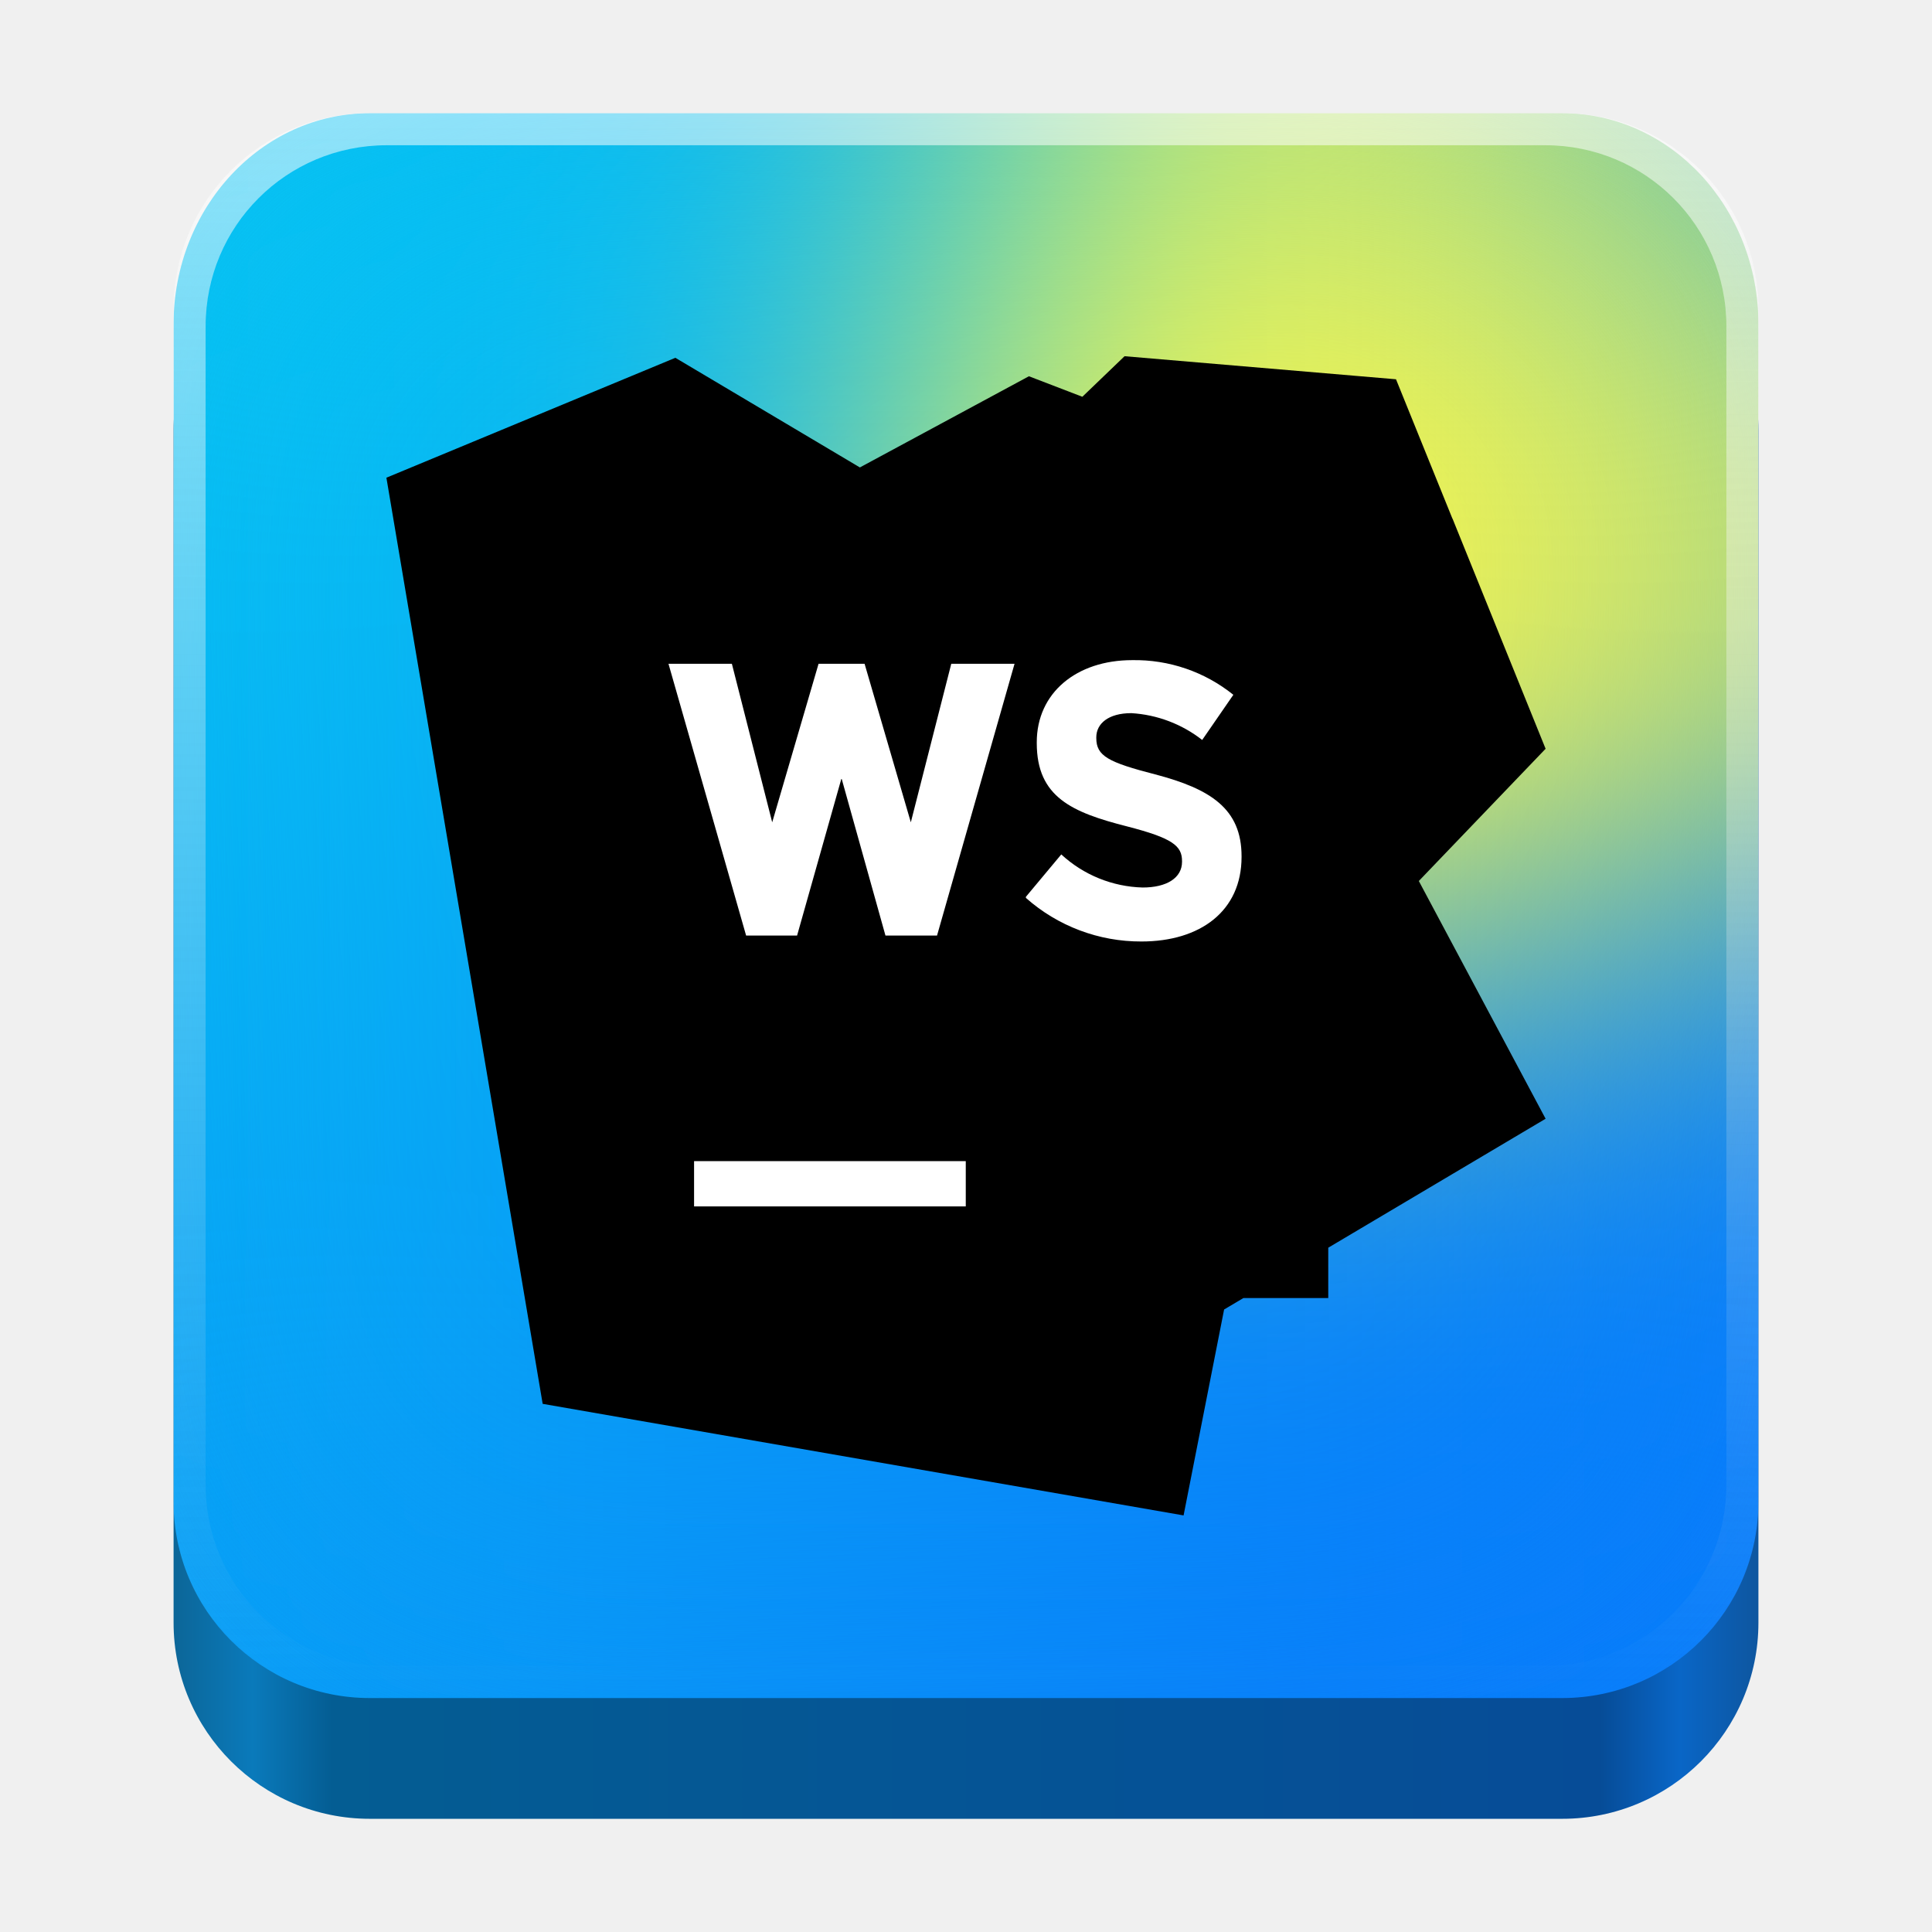
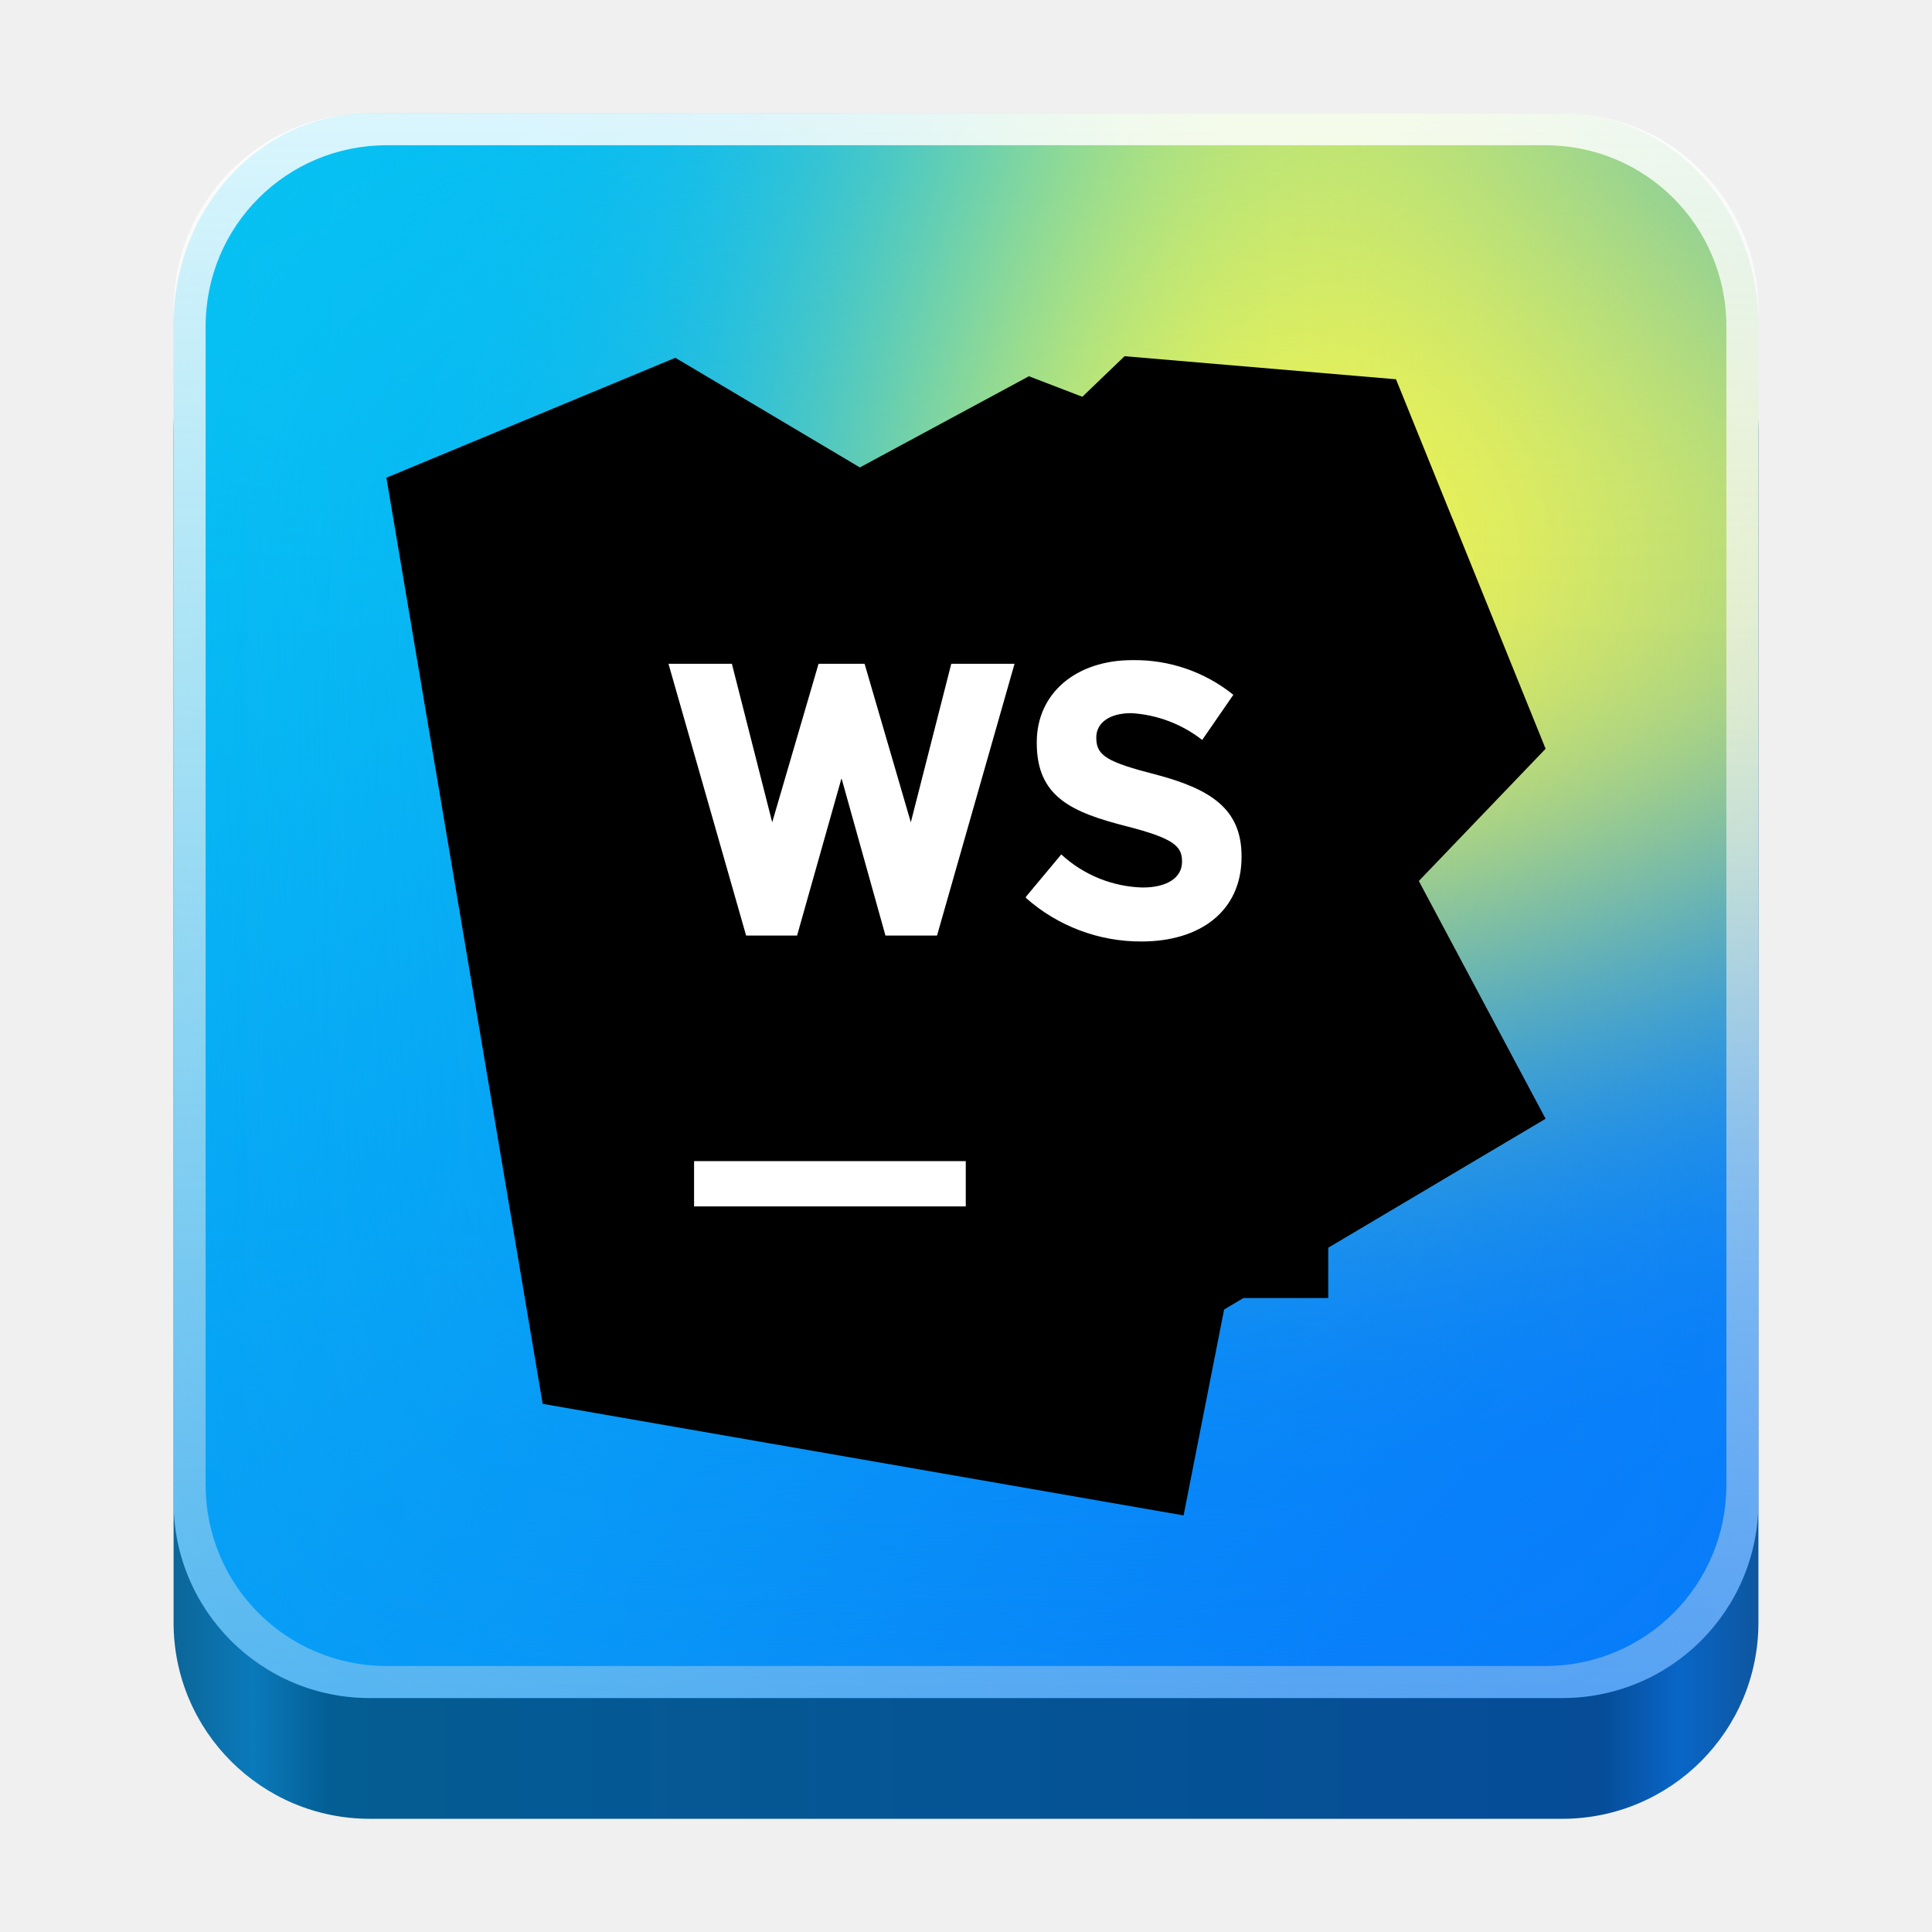
<svg xmlns="http://www.w3.org/2000/svg" xmlns:xlink="http://www.w3.org/1999/xlink" width="128" height="128" viewBox="0 0 128 128" version="1.1" id="svg5" xml:space="preserve">
  <defs id="defs2">
    <linearGradient id="linearGradient11616">
      <stop style="stop-color:#07c3f2;stop-opacity:1" offset="0" id="stop11612" />
      <stop style="stop-color:#087cfa;stop-opacity:1" offset="1" id="stop11614" />
    </linearGradient>
    <linearGradient id="linearGradient404">
-       <stop style="stop-color:#e6e6e6;stop-opacity:0;" offset="0" id="stop400" />
-       <stop style="stop-color:#ffffff;stop-opacity:0.545;" offset="1" id="stop402" />
+       <stop style="stop-color:#e6e6e6;stop-opacity:0.354;" offset="0" id="stop400" />
+       <stop style="stop-color:#ffffff;stop-opacity:0.852;" offset="1" id="stop402" />
    </linearGradient>
    <linearGradient y2="236" x2="96" y1="236" x1="32" gradientTransform="translate(604.8168,170.5864)" gradientUnits="userSpaceOnUse" id="linearGradient1099" xlink:href="#linearGradient1036" />
    <linearGradient id="linearGradient1036">
      <stop id="stop1032" offset="0" style="stop-color:#d5d3cf;stop-opacity:1;" />
      <stop id="stop1034" offset="1" style="stop-color:#f6f5f4;stop-opacity:1" />
    </linearGradient>
    <radialGradient r="32" fy="-76" fx="-244" cy="-76" cx="-244" gradientTransform="matrix(0.8833333,0,0,0.8833333,-460.3502,463.1197)" gradientUnits="userSpaceOnUse" id="radialGradient1103" xlink:href="#linearGradient1069" />
    <linearGradient id="linearGradient1069">
      <stop id="stop1065" offset="0" style="stop-color:#d5d3cf;stop-opacity:1" />
      <stop id="stop1067-1" offset="1" style="stop-color:#949390;stop-opacity:1" />
    </linearGradient>
    <linearGradient gradientUnits="userSpaceOnUse" y2="232" x2="64" y1="262.5" x1="64" id="linearGradient1027" xlink:href="#linearGradient1025" gradientTransform="translate(-470.5864,432.8168)" />
    <linearGradient id="linearGradient1025">
      <stop id="stop1021" offset="0" style="stop-color:#9a9996;stop-opacity:1" />
      <stop id="stop1023" offset="1" style="stop-color:#77767b;stop-opacity:1" />
    </linearGradient>
    <clipPath clipPathUnits="userSpaceOnUse" id="clipPath1609-7">
      <path id="path1611-5" d="m 252,116 28,-28 v -8 h -36 v 36 z" style="fill:#e74747;stroke:none;stroke-width:0.25px;stroke-linecap:butt;stroke-linejoin:miter;stroke-opacity:1" />
    </clipPath>
    <linearGradient id="linearGradient8241">
      <stop style="stop-color:#0c6698;stop-opacity:1;" offset="0" id="stop8237" />
      <stop style="stop-color:#0a7abb;stop-opacity:1;" offset="0.05" id="stop9349" />
      <stop style="stop-color:#045d93;stop-opacity:1;" offset="0.1" id="stop21746" />
      <stop style="stop-color:#064c97;stop-opacity:1;" offset="0.9" id="stop21940" />
      <stop style="stop-color:#0966c7;stop-opacity:1;" offset="0.95" id="stop9351" />
      <stop style="stop-color:#0e569f;stop-opacity:1;" offset="1" id="stop8239" />
    </linearGradient>
    <radialGradient r="32" fy="-76" fx="-244" cy="-76" cx="-244" gradientTransform="matrix(0.8833333,0,0,0.8833333,-460.3502,463.1197)" gradientUnits="userSpaceOnUse" id="radialGradient1103-5" xlink:href="#linearGradient1069" />
    <clipPath clipPathUnits="userSpaceOnUse" id="clipPath1609-7-7">
      <path id="path1611-5-0" d="m 252,116 28,-28 v -8 h -36 v 36 z" style="fill:#e74747;stroke:none;stroke-width:0.25px;stroke-linecap:butt;stroke-linejoin:miter;stroke-opacity:1" />
    </clipPath>
    <clipPath clipPathUnits="userSpaceOnUse" id="clipPath744">
      <rect style="fill:#1e88e5;fill-opacity:1;stroke-width:0.265" id="rect746" width="541.867" height="541.867" x="0" y="1.5987212e-14" rx="79.375" ry="79.375" />
    </clipPath>
    <clipPath clipPathUnits="userSpaceOnUse" id="clipPath62">
      <rect style="fill:#1e88e5;fill-opacity:1;stroke-width:0.265" id="rect64" width="541.867" height="541.867" x="2.2507105e-05" y="-0.422" rx="79.375" ry="79.375" />
    </clipPath>
    <linearGradient xlink:href="#linearGradient8241" id="linearGradient8243" x1="11.5" y1="120.5" x2="116.5" y2="120.5" gradientUnits="userSpaceOnUse" />
    <radialGradient r="32" fy="-76" fx="-244" cy="-76" cx="-244" gradientTransform="matrix(0.8833333,0,0,0.8833333,-460.3502,463.1197)" gradientUnits="userSpaceOnUse" id="radialGradient1103-6" xlink:href="#linearGradient1069" />
    <clipPath clipPathUnits="userSpaceOnUse" id="clipPath1609-7-2">
      <path id="path1611-5-3" d="m 252,116 28,-28 v -8 h -36 v 36 z" style="fill:#e74747;stroke:none;stroke-width:0.25px;stroke-linecap:butt;stroke-linejoin:miter;stroke-opacity:1" />
    </clipPath>
    <radialGradient r="32" fy="-76" fx="-244" cy="-76" cx="-244" gradientTransform="matrix(0.8833333,0,0,0.8833333,-460.3502,463.1197)" gradientUnits="userSpaceOnUse" id="radialGradient1103-56" xlink:href="#linearGradient1069" />
    <clipPath clipPathUnits="userSpaceOnUse" id="clipPath1609-7-0">
      <path id="path1611-5-9" d="m 252,116 28,-28 v -8 h -36 v 36 z" style="fill:#e74747;stroke:none;stroke-width:0.25px;stroke-linecap:butt;stroke-linejoin:miter;stroke-opacity:1" />
    </clipPath>
    <clipPath clipPathUnits="userSpaceOnUse" id="clipPath37">
      <rect style="fill:#1a1a1a;fill-opacity:1;stroke-width:0.265" id="rect39" width="541.867" height="541.867" x="-2.6626146e-06" y="3.241" rx="79.375" ry="79.375" />
    </clipPath>
    <clipPath clipPathUnits="userSpaceOnUse" id="clipPath22042">
      <rect style="fill:#333333;fill-opacity:1;stroke-width:0.013" id="rect22044" width="27.32" height="27.484" x="166.968" y="105.404" rx="4.002" ry="4.026" />
    </clipPath>
    <clipPath clipPathUnits="userSpaceOnUse" id="clipPath1039">
      <rect style="fill:#b3b3b3;fill-opacity:1;stroke-width:0.265" id="rect1041" width="541.867" height="541.867" x="2.5931527e-05" y="-0" rx="79.375" ry="79.375" />
    </clipPath>
    <clipPath clipPathUnits="userSpaceOnUse" id="clipPath154">
      <rect style="fill:#b3b3b3;fill-opacity:1;stroke-width:0.265" id="rect156" width="541.867" height="541.867" x="-2.9218751e-05" y="-0" rx="79.375" ry="79.375" />
    </clipPath>
    <linearGradient xlink:href="#linearGradient404" id="linearGradient406" x1="64" y1="112.5" x2="64" y2="7.5" gradientUnits="userSpaceOnUse" />
    <linearGradient id="a" gradientUnits="userSpaceOnUse" x1="38.78" x2="95.91" y1="41.59" y2="41.59" gradientTransform="translate(260.425,-3.53)">
      <stop offset="0" stop-color="#21d789" id="stop500" />
      <stop offset="1" stop-color="#07c3f2" id="stop502" />
    </linearGradient>
    <linearGradient id="b" gradientUnits="userSpaceOnUse" x1="-29.18" x2="88.46" y1="85.52" y2="-1.32" gradientTransform="translate(260.425,-3.53)">
      <stop offset=".01" stop-color="#fcf84a" id="stop505" />
      <stop offset=".11" stop-color="#a7eb62" id="stop507" />
      <stop offset=".21" stop-color="#5fe077" id="stop509" />
      <stop offset=".27" stop-color="#32da84" id="stop511" />
      <stop offset=".31" stop-color="#21d789" id="stop513" />
      <stop offset=".58" stop-color="#21d789" id="stop515" />
      <stop offset=".6" stop-color="#21d789" id="stop517" />
      <stop offset=".69" stop-color="#20d68c" id="stop519" />
      <stop offset=".76" stop-color="#1ed497" id="stop521" />
      <stop offset=".83" stop-color="#19d1a9" id="stop523" />
      <stop offset=".9" stop-color="#13ccc2" id="stop525" />
      <stop offset=".97" stop-color="#0bc6e1" id="stop527" />
      <stop offset="1" stop-color="#07c3f2" id="stop529" />
    </linearGradient>
    <linearGradient id="c" gradientUnits="userSpaceOnUse" x1="17.3" x2="36.92" y1="110.99" y2="49.42" gradientTransform="translate(260.425,-3.53)">
      <stop offset="0" stop-color="#21d789" id="stop532" />
      <stop offset=".16" stop-color="#24d888" id="stop534" />
      <stop offset=".3" stop-color="#2fd985" id="stop536" />
      <stop offset=".43" stop-color="#41dc80" id="stop538" />
      <stop offset=".55" stop-color="#5ae079" id="stop540" />
      <stop offset=".67" stop-color="#7ae46f" id="stop542" />
      <stop offset=".79" stop-color="#a1ea64" id="stop544" />
      <stop offset=".9" stop-color="#cff157" id="stop546" />
      <stop offset="1" stop-color="#fcf84a" id="stop548" />
    </linearGradient>
    <linearGradient id="d" gradientUnits="userSpaceOnUse" x1="43.28" x2="85.97" y1="57.46" y2="0.06" gradientTransform="translate(260.425,-3.53)">
      <stop offset="0" stop-color="#21d789" id="stop551" />
      <stop offset=".09" stop-color="#23d986" id="stop553" />
      <stop offset=".17" stop-color="#2ade7b" id="stop555" />
      <stop offset=".25" stop-color="#36e669" id="stop557" />
      <stop offset=".27" stop-color="#3bea62" id="stop559" />
      <stop offset=".35" stop-color="#47eb61" id="stop561" />
      <stop offset=".49" stop-color="#67ed5d" id="stop563" />
      <stop offset=".69" stop-color="#9af156" id="stop565" />
      <stop offset=".92" stop-color="#e0f64d" id="stop567" />
      <stop offset="1" stop-color="#fcf84a" id="stop569" />
    </linearGradient>
    <linearGradient id="e" gradientUnits="userSpaceOnUse" x1="108.58" x2="22.55" y1="64.77" y2="63.97" gradientTransform="translate(260.425,-3.53)">
      <stop offset=".39" stop-color="#fcf84a" id="stop572" />
      <stop offset=".46" stop-color="#ecf74c" id="stop574" />
      <stop offset=".61" stop-color="#c1f451" id="stop576" />
      <stop offset=".82" stop-color="#7eef5a" id="stop578" />
      <stop offset="1" stop-color="#3bea62" id="stop580" />
    </linearGradient>
    <linearGradient xlink:href="#linearGradient11616" id="linearGradient11827" x1="18.611" y1="26.313" x2="94.016" y2="101.718" gradientUnits="userSpaceOnUse" />
    <filter height="1.686" width="1.686" y="-0.343" x="-0.343" style="color-interpolation-filters:sRGB;" id="filter13914">
      <feGaussianBlur stdDeviation="15 15" result="blur" id="feGaussianBlur13908" />
      <feColorMatrix values="1 0 0 0 0 0 1 0 0 0 0 0 1 0 0 0 0 0 50 0 " result="colormatrix" id="feColorMatrix13910" />
      <feComposite in="colormatrix" in2="SourceGraphic" operator="in" id="feComposite13912" />
    </filter>
    <linearGradient id="e-3" gradientUnits="userSpaceOnUse" x1="10.99" x2="95.54" y1="41.31" y2="41.31" gradientTransform="translate(215.7997,33.75467)">
      <stop offset=".31" stop-color="#21d789" id="stop274" />
      <stop offset=".49" stop-color="#59a3b2" id="stop276" />
      <stop offset=".77" stop-color="#b74af7" id="stop278" />
      <stop offset="1" stop-color="#ff45ed" id="stop280" />
    </linearGradient>
    <linearGradient id="d-6" gradientUnits="userSpaceOnUse" x1="10.48" x2="94.6" y1="52.51" y2="98.96" gradientTransform="translate(215.7997,33.75467)">
      <stop offset=".08" stop-color="#21d789" id="stop269" />
      <stop offset=".89" stop-color="#6b57ff" id="stop271" />
    </linearGradient>
    <linearGradient id="c-7" gradientUnits="userSpaceOnUse" x1="27.62" x2="34.52" y1="52.97" y2="83.01" gradientTransform="translate(215.7997,33.75467)">
      <stop offset="0" stop-color="#6b57ff" id="stop256" />
      <stop offset=".02" stop-color="#685cfb" id="stop258" />
      <stop offset=".28" stop-color="#4a91ca" id="stop260" />
      <stop offset=".51" stop-color="#34b7a7" id="stop262" />
      <stop offset=".69" stop-color="#26ce91" id="stop264" />
      <stop offset=".8" stop-color="#21d789" id="stop266" />
    </linearGradient>
    <linearGradient id="b-5" gradientUnits="userSpaceOnUse" x1="66.85" x2="73.95" y1="30.12" y2="11.96" gradientTransform="translate(215.7997,33.75467)">
      <stop offset="0" stop-color="#6b57ff" id="stop251" />
      <stop offset=".95" stop-color="#21d789" id="stop253" />
    </linearGradient>
    <linearGradient id="a-3" gradientUnits="userSpaceOnUse" x1="92.39" x2="95.19" y1="40.62" y2="65.06" gradientTransform="translate(215.7997,33.75467)">
      <stop offset=".16" stop-color="#21d789" id="stop244" />
      <stop offset=".54" stop-color="#419fbc" id="stop246" />
      <stop offset="1" stop-color="#6b57ff" id="stop248" />
    </linearGradient>
    <linearGradient id="c-3" gradientUnits="userSpaceOnUse" x1="17.84" x2="87.09" y1="88.36" y2="43.86" gradientTransform="translate(216.2331,11.66845)">
      <stop offset="0" stop-color="#087cfa" id="stop278-6" />
      <stop offset=".1" stop-color="#1598d3" id="stop280-7" />
      <stop offset=".22" stop-color="#23b6aa" id="stop282" />
      <stop offset=".35" stop-color="#2dcc8b" id="stop284" />
      <stop offset=".46" stop-color="#35dd74" id="stop286" />
      <stop offset=".57" stop-color="#39e767" id="stop288" />
      <stop offset=".67" stop-color="#3bea62" id="stop290" />
    </linearGradient>
    <linearGradient id="b-53" x1="37.54" x2="60.33" xlink:href="#a-5" y1="34.26" y2="8.33" gradientTransform="translate(216.2331,11.66845)" />
    <linearGradient id="a-5" gradientUnits="userSpaceOnUse" x1="99.03" x2="61.54" y1="59.18" y2="90.91">
      <stop offset="0" stop-color="#087cfa" id="stop264-6" />
      <stop offset=".02" stop-color="#0d7bfa" id="stop266-2" />
      <stop offset=".37" stop-color="#5566f9" id="stop268" />
      <stop offset=".66" stop-color="#8a57f8" id="stop270" />
      <stop offset=".88" stop-color="#ab4ef7" id="stop272" />
      <stop offset="1" stop-color="#b74af7" id="stop274-9" />
    </linearGradient>
    <linearGradient id="a-36" gradientUnits="userSpaceOnUse" x1="94.33" x2="20.33" y1="59.37" y2="16.91" gradientTransform="translate(148.4453,9.34931)">
      <stop offset="0" stop-color="#dd1265" id="stop280-75" />
      <stop offset=".48" stop-color="#dd1265" id="stop282-3" />
      <stop offset=".94" stop-color="#fdb60d" id="stop284-5" />
    </linearGradient>
    <linearGradient id="b-6" gradientUnits="userSpaceOnUse" x1="50.33" x2="79.66" y1="12.76" y2="93.76" gradientTransform="translate(148.4453,9.34931)">
      <stop offset=".14" stop-color="#087cfa" id="stop287" />
      <stop offset=".48" stop-color="#dd1265" id="stop289" />
      <stop offset=".96" stop-color="#087cfa" id="stop291" />
    </linearGradient>
    <linearGradient id="c-2" gradientUnits="userSpaceOnUse" x1="28.36" x2="50.02" y1="15.26" y2="92.26" gradientTransform="translate(148.4453,9.34931)">
      <stop offset=".28" stop-color="#dd1265" id="stop294" />
      <stop offset=".97" stop-color="#fdb60d" id="stop296" />
    </linearGradient>
    <linearGradient id="c-36" gradientUnits="userSpaceOnUse" x1="3.92" x2="65.63" y1="19.88" y2="98.32" gradientTransform="translate(148.9696,16.41704)">
      <stop offset="0" stop-color="#6b57ff" id="stop415" />
      <stop offset=".3" stop-color="#fe2857" id="stop417" />
      <stop offset=".63" stop-color="#fe2857" id="stop419" />
      <stop offset=".64" stop-color="#fe3052" id="stop421" />
      <stop offset=".7" stop-color="#fd533b" id="stop423" />
      <stop offset=".76" stop-color="#fc6c2a" id="stop425" />
      <stop offset=".81" stop-color="#fc7b20" id="stop427" />
      <stop offset=".85" stop-color="#fc801d" id="stop429" />
    </linearGradient>
    <linearGradient id="b-7" gradientUnits="userSpaceOnUse" x1="41.93" x2="60.67" y1="14.45" y2="31.63" gradientTransform="translate(148.9696,16.41704)">
      <stop offset="0" stop-color="#6b57ff" id="stop410" />
      <stop offset="1" stop-color="#fe2857" id="stop412" />
    </linearGradient>
    <linearGradient id="a-53" gradientUnits="userSpaceOnUse" x1="65.05" x2="52.91" y1="60.03" y2="28.18" gradientTransform="translate(148.9696,16.41704)">
      <stop offset="0" stop-color="#fe2857" id="stop397" />
      <stop offset=".06" stop-color="#fe3052" id="stop399" />
      <stop offset=".33" stop-color="#fd533b" id="stop401" />
      <stop offset=".58" stop-color="#fc6c2a" id="stop403" />
      <stop offset=".81" stop-color="#fc7b20" id="stop405" />
      <stop offset="1" stop-color="#fc801d" id="stop407" />
    </linearGradient>
    <linearGradient id="c-5" x1="88.27" x2="93.79" xlink:href="#a-6" y1="25.47" y2="45.02" gradientTransform="translate(153.6723,7.500002)" />
    <linearGradient id="a-6" gradientUnits="userSpaceOnUse" x1="38.88" x2="63.72" y1="6.5" y2="95.94">
      <stop offset=".28" stop-color="#07c3f2" id="stop9244" />
      <stop offset=".94" stop-color="#087cfa" id="stop9246" />
    </linearGradient>
    <linearGradient id="b-2" gradientUnits="userSpaceOnUse" x1="46.63" x2="88.66" y1="17.85" y2="79.48" gradientTransform="translate(153.6723,7.500002)">
      <stop offset=".14" stop-color="#fcf84a" id="stop9249" />
      <stop offset=".37" stop-color="#07c3f2" id="stop9251" />
    </linearGradient>
    <clipPath clipPathUnits="userSpaceOnUse" id="clipPath503">
      <rect style="fill:url(#linearGradient507);fill-opacity:1;stroke-width:1.037" id="rect505" width="105" height="113" x="11.5" y="7.5" rx="13" ry="13.99" />
    </clipPath>
    <linearGradient xlink:href="#linearGradient8241" id="linearGradient507" gradientUnits="userSpaceOnUse" gradientTransform="matrix(1,0,0,1.076191,-3.1292439e-6,-9.180952)" x1="11.5" y1="120.5" x2="116.5" y2="120.5" />
  </defs>
  <g id="layer2">
    <g id="g20185">
      <rect style="fill:url(#linearGradient8243);fill-opacity:1" id="rect440" width="105" height="105" x="11.5" y="15.5" rx="13" ry="13" />
      <g id="g11110" style="filter:url(#filter13914)" clip-path="url(#clipPath503)">
        <rect style="fill:url(#linearGradient11827);fill-opacity:1" id="rect358" width="105" height="105" x="11.5" y="7.5" rx="13" ry="13" />
        <circle style="fill:#fcf84a;fill-opacity:1;stroke:none;stroke-width:2.729;stroke-linecap:round" id="path11472" cx="86.329" cy="37.671" r="28.048" />
      </g>
      <path id="rect364" style="fill:url(#linearGradient406);fill-opacity:1" d="M 24.5 7.5 C 17.298 7.5 11.5 13.298 11.5 20.5 L 11.5 99.5 C 11.5 106.702 17.298 112.5 24.5 112.5 L 103.5 112.5 C 110.702 112.5 116.5 106.702 116.5 99.5 L 116.5 20.5 C 116.5 13.298 110.702 7.5 103.5 7.5 L 24.5 7.5 z M 25.623 9.623 L 102.377 9.623 C 109.025 9.623 114.377 14.975 114.377 21.623 L 114.377 98.377 C 114.377 105.025 109.025 110.377 102.377 110.377 L 25.623 110.377 C 18.975 110.377 13.623 105.025 13.623 98.377 L 13.623 21.623 C 13.623 14.975 18.975 9.623 25.623 9.623 z " />
      <g id="g12153" transform="matrix(0.8,0,0,0.8,-100.9375,14)">
        <path id="path9255" style="fill:#000000;fill-opacity:1" d="m 219.303,12 -3.496,3.359 -4.424,-1.699 -14,7.551 -15.281,-9.08 -23.93,9.93 12.941,76.699 L 224.191,108 227.547,90.947 229.143,90 h 7.029 v -4.17 l 18,-10.68 -10.5,-19.689 10.5,-10.951 -7.709,-19.061 -0.006,0.006 -4.674,-11.545 z" />
        <g fill="#ffffff" id="g9269" transform="translate(153.6723,7.500002)">
          <path d="m 29.98,71.16 h 22.5 v 3.75 h -22.5 z" id="path9263" />
          <path d="M 51.28,29.97 47.93,43.1 44.1,29.97 H 40.29 L 36.45,43.1 33.11,29.97 h -5.25 l 6.43,22.51 h 4.22 l 3.68,-13.03 3.64,13.03 h 4.27 l 6.42,-22.51 z" id="path9265" />
          <path d="m 57.46,49.27 2.93,-3.51 a 10.34,10.34 0 0 0 6.74,2.74 c 2,0 3.26,-0.8 3.26,-2.13 v -0.06 c 0,-1.26 -0.78,-1.9 -4.55,-2.87 -4.55,-1.16 -7.48,-2.42 -7.48,-6.9 v -0.07 c 0,-4.09 3.29,-6.8 7.9,-6.8 a 13,13 0 0 1 8.38,2.87 l -2.58,3.74 a 10.54,10.54 0 0 0 -5.87,-2.22 c -1.9,0 -2.9,0.87 -2.9,2 v 0.07 c 0,1.48 1,2 4.87,3 4.58,1.2 7.16,2.84 7.16,6.78 v 0.06 c 0,4.48 -3.42,7 -8.29,7 a 14.34,14.34 0 0 1 -9.57,-3.61" id="path9267" />
        </g>
      </g>
    </g>
  </g>
</svg>
